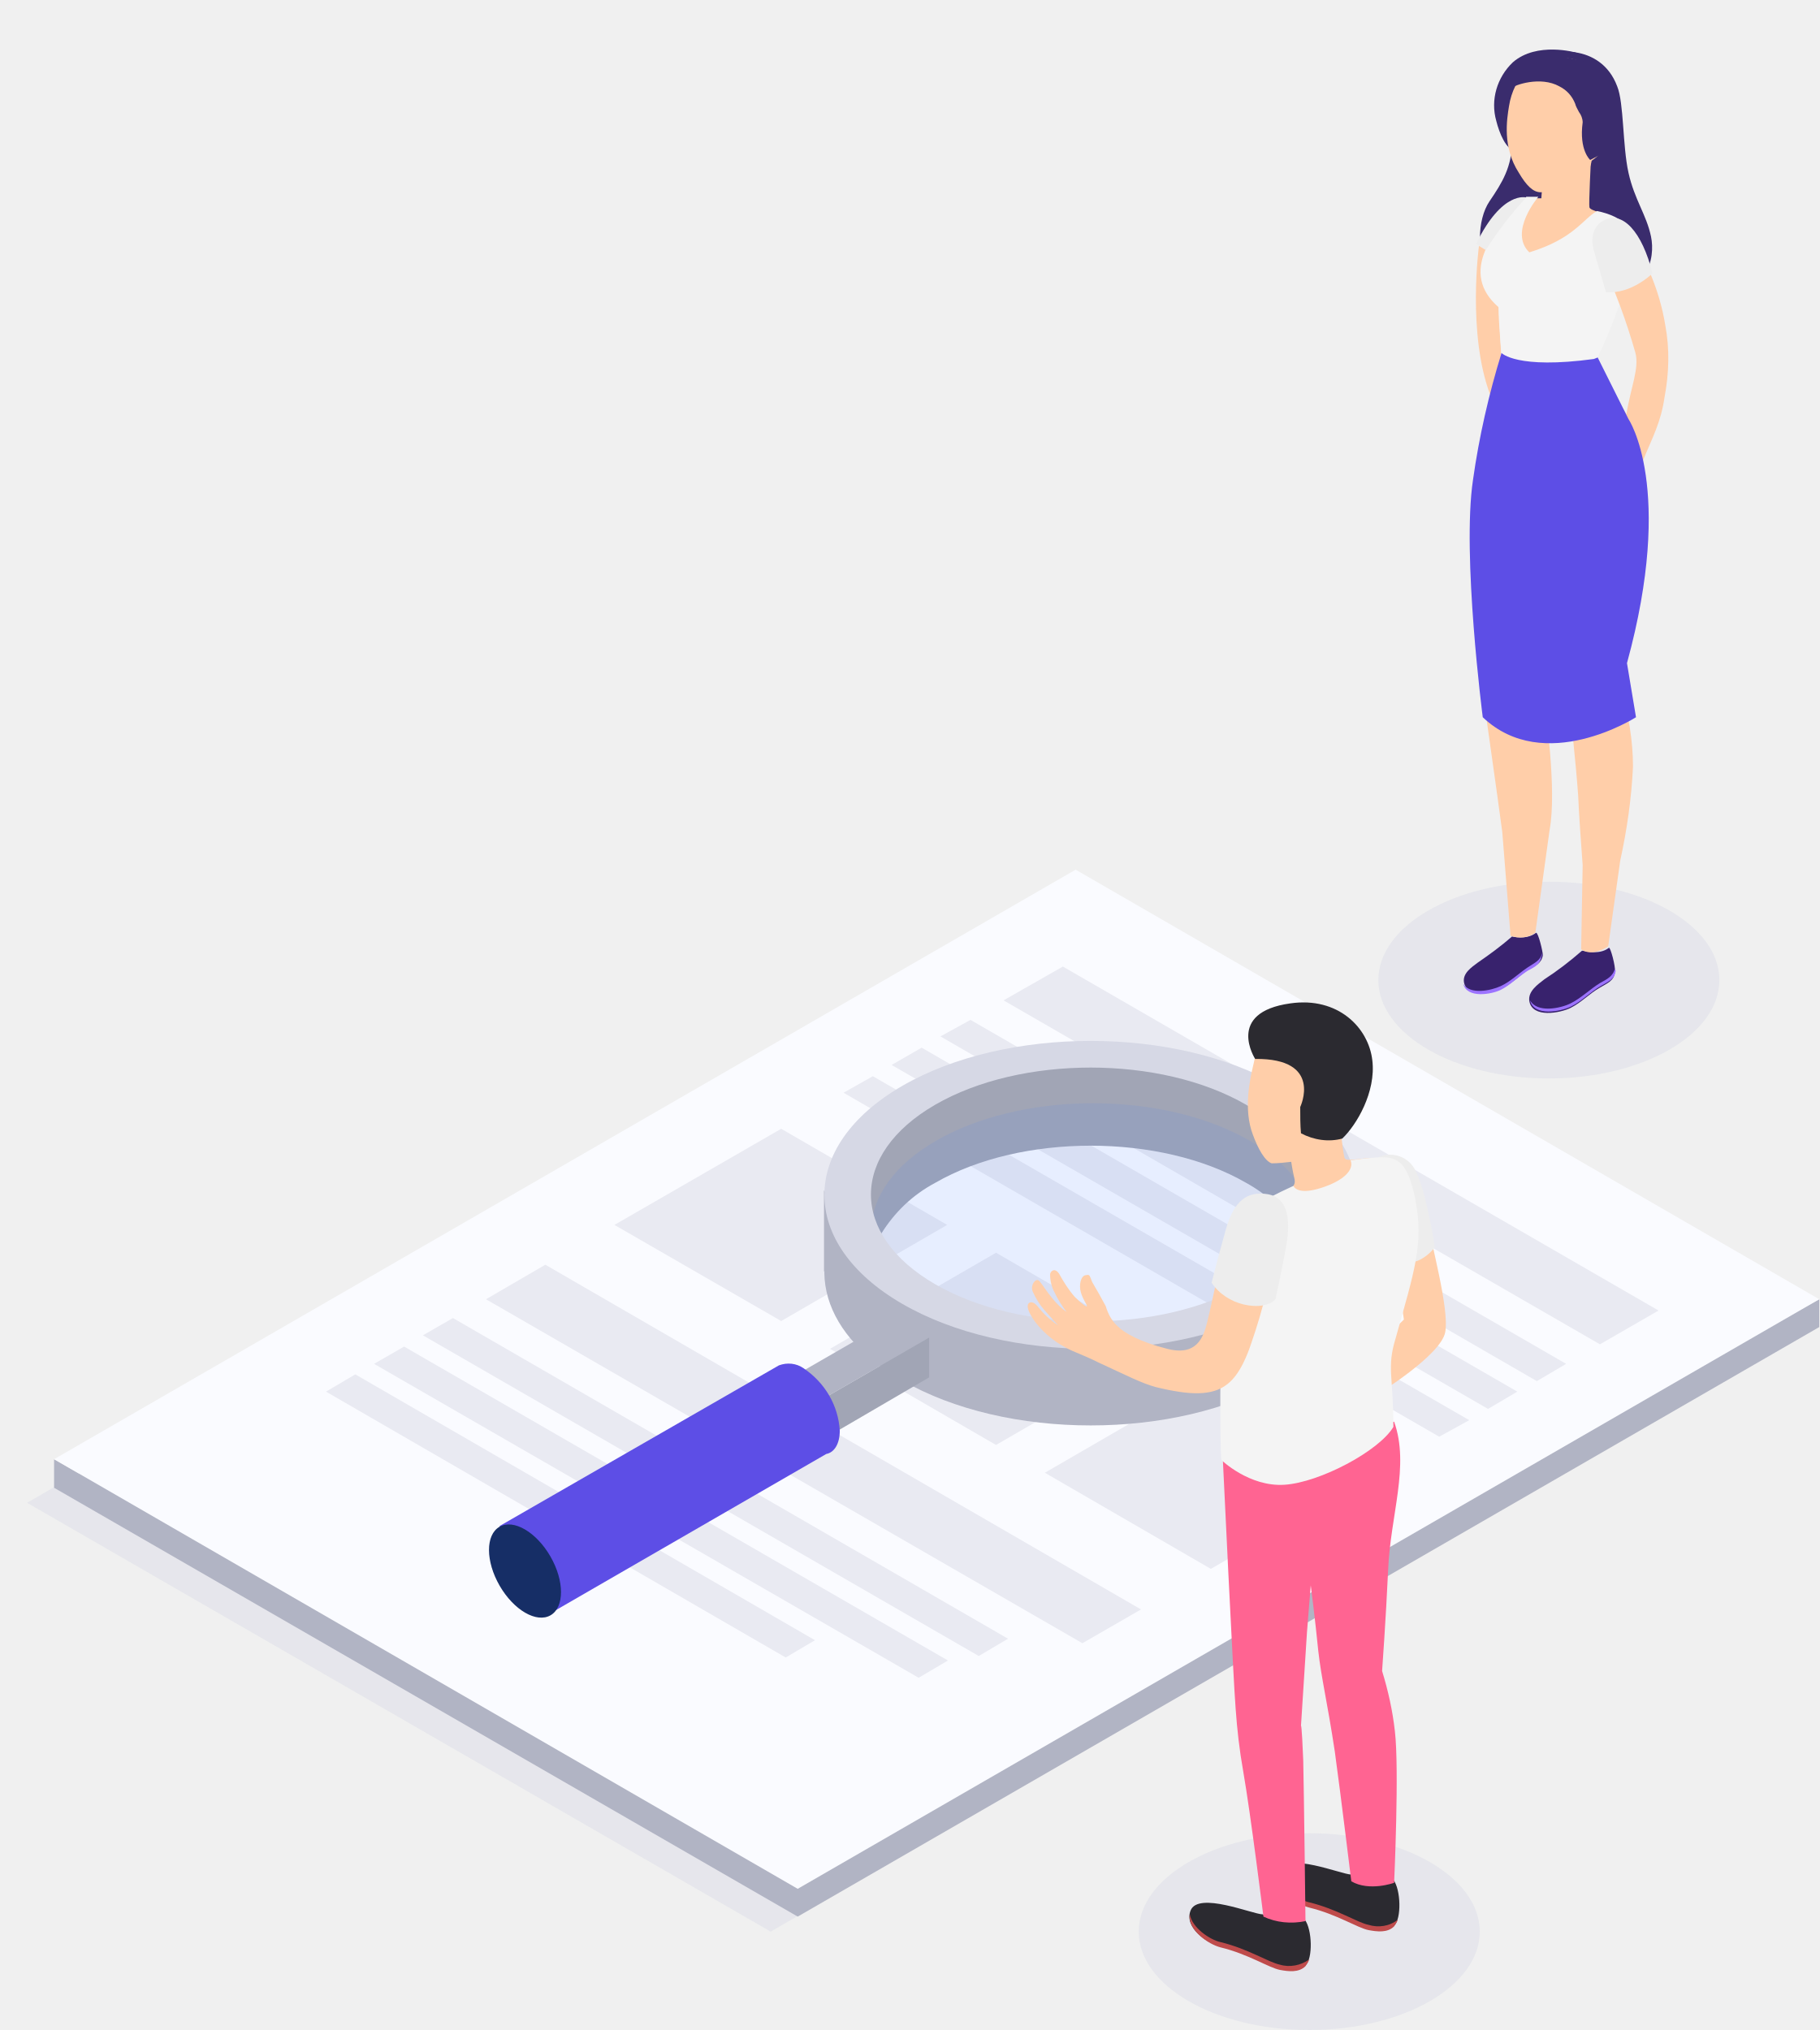
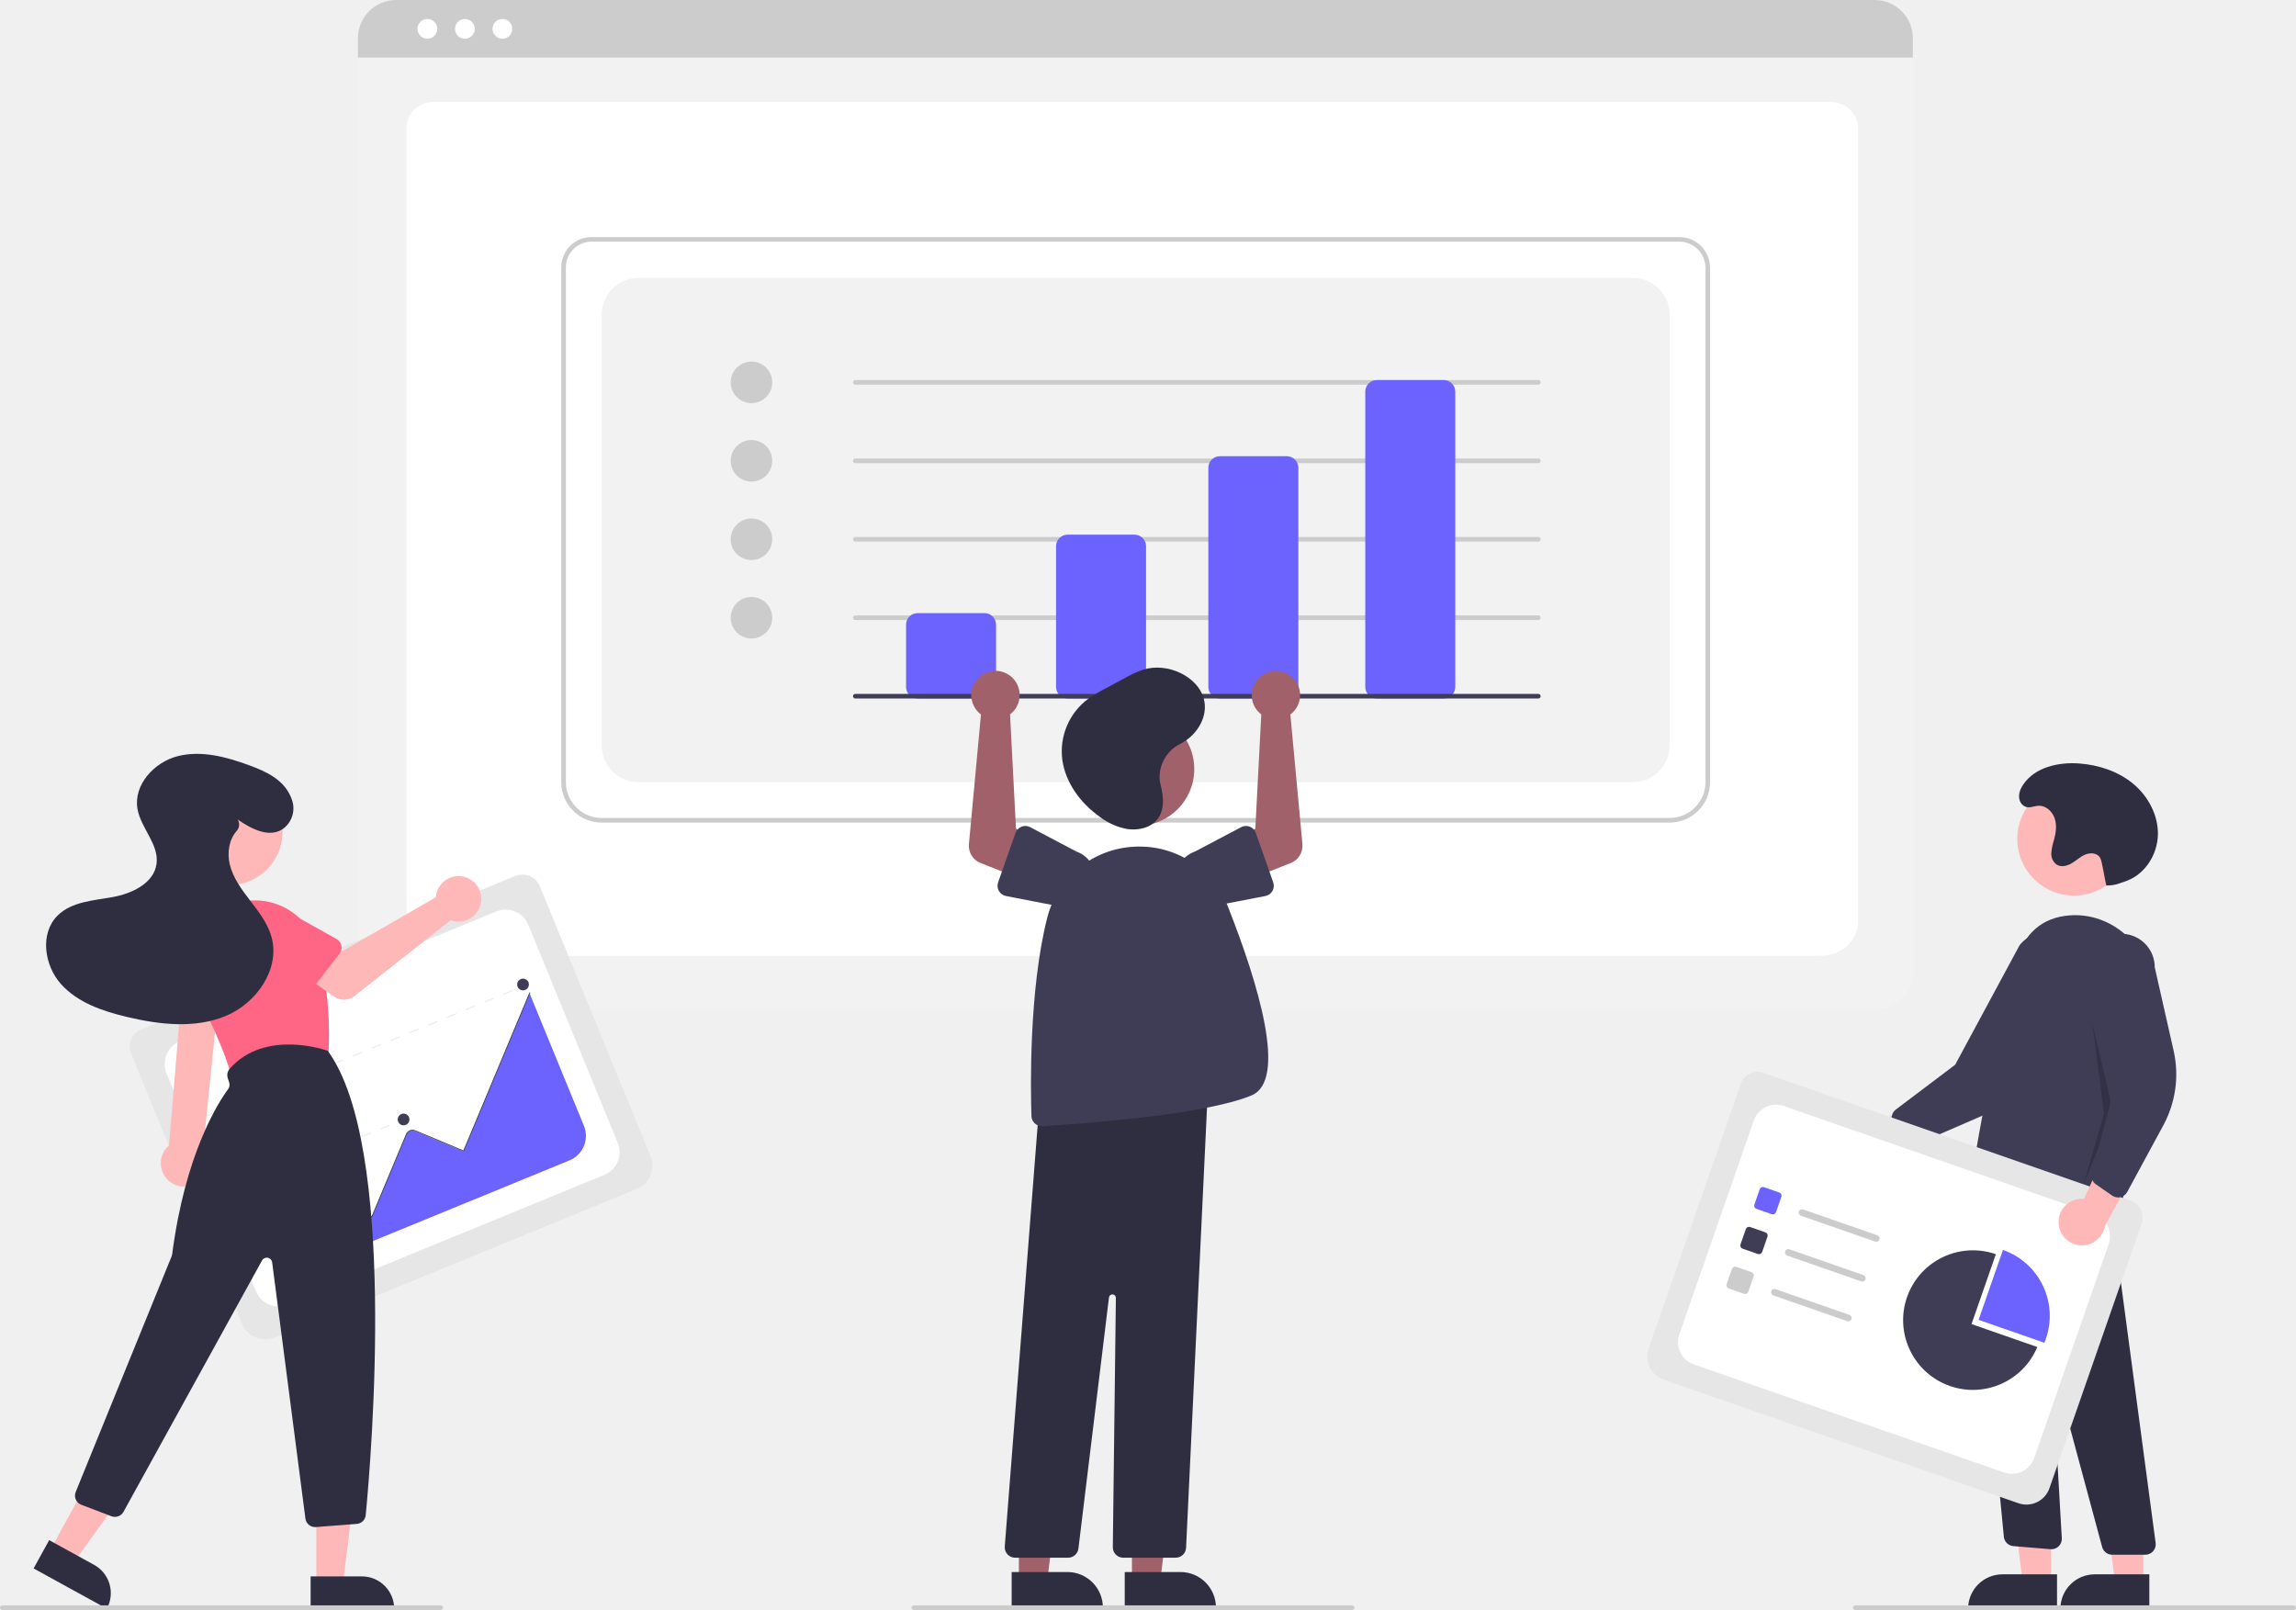
- <svg xmlns="http://www.w3.org/2000/svg" version="1.1" id="Layer_1" x="0px" y="0px" viewBox="0 0 242.2 270.3" style="enable-background:new 0 0 242.2 270.3;" xml:space="preserve">
-   <style type="text/css">
- 	.st0{opacity:0.4;fill:#D6D8E5;enable-background:new    ;}
- 	.st1{fill:#B1B4C4;}
- 	.st2{fill:#FAFBFF;}
- 	.st3{fill:#E9EAF2;}
- 	.st4{fill:#3A2C6D;}
- 	.st5{fill:#FFCEA9;}
- 	.st6{fill:#F4F4F4;}
- 	.st7{fill:#38226D;}
- 	.st8{fill:#9C73FF;}
- 	.st9{fill:#5D4EE6;}
- 	.st10{fill:#EDEDED;}
- 	.st11{fill:#A1A5B5;}
- 	.st12{opacity:0.1;fill:#3E7EFF;enable-background:new    ;}
- 	.st13{fill:#D6D8E5;}
- 	.st14{opacity:0.1;enable-background:new    ;}
- 	.st15{fill:#162E66;}
- 	.st16{fill:#2B2A30;}
- 	.st17{fill:#BF4B4B;}
- 	.st18{fill:#FF6492;}
- </style>
-   <g id="Слой_2">
-     <g id="Слой_1-2">
-       <polygon class="st0" points="102.6,257.2 3.6,200.1 139.6,121.6 238.6,178.7   " />
-       <polygon class="st1" points="238.9,174.8 143.2,119.6 10.5,196.2 7.2,194.3 7.2,198.1 106.2,255.2 242.2,176.7 242.2,173   " />
-       <polygon class="st2" points="106.2,251.5 7.2,194.3 143.2,115.8 242.2,173   " />
-       <polygon class="st3" points="213,179 133.6,133.2 141.5,128.7 220.8,174.5   " />
-       <polygon class="st3" points="204.6,183.9 125.2,138 129.2,135.8 208.5,181.6   " />
-       <polygon class="st3" points="198.1,187.6 118.7,141.8 122.7,139.5 202,185.3   " />
-       <polygon class="st3" points="191.6,191.3 112.3,145.5 116.2,143.3 195.6,189.1   " />
-       <polygon class="st3" points="144.1,218.8 64.7,173 72.6,168.4 151.9,214.3   " />
-       <polygon class="st3" points="130.3,220.5 56.3,177.8 60.3,175.5 134.2,218.2   " />
-       <polygon class="st3" points="122.3,223.4 49.8,181.6 53.8,179.3 126.2,221.1   " />
-       <polygon class="st3" points="104.6,220.7 43.4,185.3 47.3,183 108.5,218.4   " />
-       <polygon class="st3" points="104,175.9 81.8,163.1 104,150.3 126.1,163.1   " />
-       <polygon class="st3" points="132.6,192.4 110.5,179.6 132.6,166.8 154.7,179.6   " />
-       <polygon class="st3" points="161.2,208.9 139.1,196.1 161.2,183.3 183.3,196.1   " />
-       <g id="Girl_8">
-         <ellipse class="st0" cx="206.2" cy="130.5" rx="22.7" ry="13.1" />
-         <path id="_Контур_27" class="st4" d="M205.2,8c0.9-1.5,7.9-2.4,10.1,3.5c0.9,2.2,0.7,7.9,1.5,11.5s2.4,5.6,3,8.5     s-0.4,7.8-7.4,8.6s-12.4-1.6-14.1-3.8s-1.7-7,0-9.5s3-4.6,3-8L205.2,8z" />
-         <path class="st5" d="M196.9,32.7c0,0-1.6,11.7,1.5,19.9s2.3-2.1,2.3-2.1l-0.8-2.5c0,0-0.6-9.5-0.4-11.8s0.2-4.3,0.4-4.5     s-0.6-0.6-0.9-0.6S196.9,32.7,196.9,32.7z" />
-         <path id="_Контур_28" class="st4" d="M209.8,7c0,0-5.2-1.5-8.4,1.3c-2.1,2-3,5-2.2,7.8c0.4,1.6,1.3,3.9,2.6,4     S209.8,7,209.8,7z" />
-         <path id="_Контур_29" class="st5" d="M211.8,21.3c0,0-0.3,5.8-0.2,6.3s2.3,0.8,2.9,1.4s-3.2,6.4-5.1,7.3s-7.9-1.4-8.3-4.3     c-0.4-2.7,1.7-4.8,2.5-5.6c0.5,0,1.1,0,1.6,0l0.2-2.8C208,22.6,211.8,21.3,211.8,21.3z" />
-         <path id="_Контур_30" class="st6" d="M212.6,28.1c1.6,0.3,3.5,1.1,3.8,2c0.7,3.2,0.5,6.6-0.5,9.7c-1.4,3.8-2.4,6.1-3.2,7.8     c0,0-7.1,3-12.8-0.5c0,0-0.4-4-0.4-6.2c-5.3-4.6-0.8-10.3,3.7-14.7c0.5,0,1.1,0,1.6,0c0,0-4,4.7-1.2,7.4     C209.5,31.8,210.7,29.2,212.6,28.1z" />
-         <path id="_Контур_31" class="st5" d="M200.9,14.1L200.9,14.1c0.6-3.8,3.3-6.6,7.2-6.4c4.1,0.2,7.3,3.7,7.1,7.8     c-0.1,2.4-1.4,4.6-3.3,5.9c-0.1,0.6-0.3,1.1-0.6,1.6c-1.4,1.6-5,2.6-6.2,2.6c-1,0-1.9-0.9-2.9-2.6     C200,19.6,200.6,15.9,200.9,14.1z" />
-         <path class="st4" d="M209.2,7.8c2.7,0.5,4.9,1.3,5.7,3.9c0.5,1.8,1.2,5.3,0.5,6.8l-0.4,1.1l-3.3,1.7c0,0-1.5-1.3-1-5     c0-0.5-0.2-1-0.5-1.4c-0.2-0.4-0.4-0.7-0.5-1.1c-0.4-1-1.1-1.8-2.1-2.3c-2.5-1.4-6-0.2-6.5,0.3C202.6,8.7,205.9,7,209.2,7.8z" />
-         <path id="_Контур_32" class="st5" d="M216.5,55.3c0.6-3.8,1.8-6.3,1.2-8.4c-1.2-4.2-2.7-8.3-4.6-12.3     c-1.2-2.4-0.8-4,0.4-4.9c1.4-1,2.7-0.6,4,2c1.6,3.3,3.4,6.7,4.2,11.6c0.6,3.2,0.5,6.4-0.1,9.6c-0.5,3.4-1.6,5.3-2.9,8.5     C218.4,62.3,216,58.6,216.5,55.3z" />
-         <path class="st7" d="M214.2,126.2c-1.4,1.1-3.5,0.3-3.6,0.4c-1.6,1.4-3.3,2.7-5,3.8c-0.9,0.7-2.2,1.6-2,2.9     c0.4,2.3,4.1,1.6,5.5,0.9s2.5-1.9,3.9-2.7c1-0.6,1.9-0.9,2-2.1C215.1,128.7,214.4,126.1,214.2,126.2z" />
-         <path class="st8" d="M215,128.9c-0.2,1.1-1.1,1.5-2,2c-1.3,0.8-2.5,2-3.9,2.7s-4.5,1.3-5.4-0.4c0.5,2.2,4.1,1.5,5.5,0.8     s2.5-1.9,3.9-2.7c1-0.6,1.9-0.9,2-2.1C215,129.2,215,129.1,215,128.9z" />
-         <path class="st7" d="M204.5,124.2c-1.3,1-3.1,0.5-3.2,0.5c-1.5,1.3-3,2.4-4.6,3.5c-0.8,0.6-2,1.4-1.8,2.6     c0.4,2.1,3.8,1.5,5.1,0.8s2.3-1.7,3.5-2.5c0.9-0.5,1.7-0.8,1.9-1.9C205.4,126.7,204.8,124.2,204.5,124.2z" />
-         <path class="st8" d="M205.3,126.9c-0.2,1-1,1.3-1.9,1.9c-1.2,0.8-2.3,1.9-3.6,2.5s-4.1,1.2-5-0.3c0.5,2,3.8,1.4,5,0.8     s2.3-1.7,3.5-2.5c0.9-0.5,1.7-0.8,1.9-1.9C205.3,127.2,205.3,127.1,205.3,126.9z" />
-         <path class="st5" d="M197.1,60.4c0.6-4.7,2.4-11.6,2.4-11.6c1.6,0.8,3.4,1.2,5.3,1.3c2.7,0,5.3-0.3,7.9-0.8     c0.9,1.5,1.8,2.9,2.8,4.3c1.4,1.9,4,6,3.4,13.3c-0.4,4.7-3.1,24.8-3.1,24.8c1,3.4,1.6,6.9,1.6,10.4c-0.2,4.2-0.8,8.4-1.7,12.5     l-1.6,11.4c0,0-2.1,1.5-3.6,0.4l0.2-11.2c-0.2-2.7-0.5-6.8-0.6-9.3c-0.3-4.2-1-10.9-1.3-12.5s-0.8-4.6-1-7.8s-1.5-19.8-1.5-19.8     l-0.2,3.1c0,0-0.2,5-0.9,11.2s-1,9-1,9c0.7,1.2,1.2,2.6,1.4,4c0.1,1.3,1.7,12,0.7,17.4l-1.9,13.7c-1,0.7-2.2,0.8-3.3,0.4     l-1.1-13.8c-0.7-5.3-2.3-16.4-2.5-17.9c-0.5-2.9-0.8-5.9-0.9-8.9C196.4,78.2,196.5,65.2,197.1,60.4z" />
-         <path class="st9" d="M212.7,47.6l4.1,8.2c0,0,6.2,9.1-0.2,32.5l1.2,7.2c0,0-12.2,7.8-20.4,0c0,0-2.8-21.6-1.3-31.6     c0.8-5.7,2.1-11.4,3.8-16.9c0,0,2,2.2,12.3,0.8" />
-         <path class="st10" d="M220,36.4c0,0-2.8,2.8-6.2,2.5l-1.6-5.5c0,0-1-2.9,1.4-4.1S218.6,30.8,220,36.4z" />
-         <path class="st10" d="M203.2,26.3c0,0-3.2-1-6.7,6.2l1.3,0.8C199.4,30.8,201.2,28.4,203.2,26.3z" />
-       </g>
-       <path class="st1" d="M175.4,158.6c-1.6-1.4-3.3-2.7-5.1-3.7c-13.9-8-36.4-8-50.2,0c-2.1,1.2-4.1,2.7-5.8,4.4    c-7.6,7.8-5.7,17.9,5.8,24.5c13.8,8,36.4,8,50.2,0C182.2,177.1,183.9,166.5,175.4,158.6z M165.9,181.3c-11.4,6.6-30,6.6-41.4,0    c-8-4.6-10.4-11.3-7.2-17.1c1.7-2.9,4.2-5.2,7.2-6.8c11.4-6.6,30-6.6,41.4,0c3,1.6,5.4,3.9,7.1,6.8l0,0    C176.3,170.1,173.9,176.7,165.9,181.3z" />
-       <path class="st11" d="M173,164.3L173,164.3c-1.7-2.9-4.2-5.2-7.1-6.8c-11.4-6.6-30-6.6-41.4,0c-3,1.6-5.4,3.9-7.2,6.8l-3.1-4.9    l-0.6-0.9l4-9.5l13.9-7.7l25.9,0.5L175,152c0,0,0.3,3.3,0.4,6.6C175.4,162.7,175,166.7,173,164.3z" />
-       <polygon class="st1" points="109.7,169.3 109.7,158.5 115.1,167.6   " />
-       <polygon class="st1" points="180.7,169.3 180.7,158.5 175.9,163.9   " />
-       <ellipse class="st12" cx="145.5" cy="163.9" rx="29.5" ry="17" />
-       <path class="st1" d="M112.4,171.2c0,0,4.5,17.9,38.5,17c23.5,0,26.6-20.2,26-23.1c-4.9,6.7-12.5,11-20.8,11.6    c-14.3,1.3-24.9,1.1-30.6-1.6c-5.7-2.7-13.1-9.9-13.1-9.9L112.4,171.2z" />
-       <path class="st13" d="M120.1,173.6c-13.8-8-13.8-21,0-29s36.4-8,50.2,0s13.8,21,0,29S133.9,181.6,120.1,173.6z M165.9,147.1    c-11.4-6.6-30-6.6-41.4,0s-11.4,17.3,0,23.9s30,6.6,41.4,0S177.3,153.7,165.9,147.1z" />
-       <ellipse transform="matrix(0.866 -0.5 0.5 0.866 -95.2384 62.971)" class="st14" cx="69.9" cy="209.2" rx="3.9" ry="6.8" />
-       <polygon class="st1" points="123.7,178.1 108.8,186.7 104.2,184.1 119.1,175.5   " />
-       <polygon class="st11" points="123.7,183.4 108.8,192.1 108.8,186.7 123.7,178.1   " />
-       <path class="st9" d="M111.8,190.5c-0.2-3.4-2-6.4-4.8-8.3c-1-0.7-2.2-0.8-3.3-0.4l0,0l-37.2,21.4l6.8,11.6l36.7-21.2    C111.1,193.4,111.8,192.2,111.8,190.5z" />
-       <ellipse transform="matrix(0.866 -0.5 0.5 0.866 -95.2384 62.971)" class="st15" cx="69.9" cy="209.2" rx="3.9" ry="6.8" />
-       <g id="Men_1">
-         <ellipse class="st0" cx="174.3" cy="257.2" rx="22.7" ry="13.1" />
-         <path id="_Контур_54" class="st5" d="M190.2,163.1c0.2,2.1,2.8,11.2,2.2,14.3s-9.1,8.3-9.1,8.3l-1.2-5.3l4.8-4.7l-1.3-8.8     L190.2,163.1z" />
-         <path id="_Контур_55" class="st10" d="M183.5,154.1c1.7-0.8,3.8-0.2,4.8,1.5c1.3,2.1,2.6,9.3,2.7,10.5c0,0-1.8,2.5-4.4,2     L183.5,154.1z" />
-         <path class="st16" d="M173.7,255.6c-1.9,0.5-3.9,0.3-5.6-0.7c-1.3,0-8.6-3.1-9.6-0.5c-0.9,2.3,2.3,4.4,4,4.8     c3.7,0.9,6.4,2.7,7.9,3c1.1,0.2,2.5,0.4,3.4-0.5C174.8,260.8,174.7,256.9,173.7,255.6z" />
-         <path class="st17" d="M170.4,261.6c-1.5-0.3-4.2-2.1-7.9-3c-1.4-0.3-3.8-1.9-4.1-3.7c-0.3,2.1,2.5,4,4.1,4.4     c3.7,0.9,6.4,2.7,7.9,3c1.1,0.2,2.5,0.4,3.4-0.5c0.2-0.3,0.4-0.6,0.5-0.9C173.2,261.7,171.7,262,170.4,261.6z" />
-         <path class="st16" d="M185.5,250.3c-1.9,0.5-3.9,0.3-5.6-0.7c-1.3,0-8.6-3.1-9.6-0.5c-0.9,2.3,2.3,4.4,4,4.8     c3.7,0.9,6.4,2.7,7.9,3c1.1,0.2,2.5,0.4,3.4-0.5C186.6,255.5,186.5,251.6,185.5,250.3z" />
-         <path class="st17" d="M182.2,256.3c-1.5-0.3-4.2-2.1-7.9-3c-1.4-0.3-3.8-1.9-4.1-3.7c-0.3,2.1,2.5,4,4.1,4.4     c3.7,0.9,6.4,2.7,7.9,3c1.1,0.2,2.5,0.4,3.4-0.5c0.2-0.3,0.4-0.6,0.5-0.9C185,256.5,183.5,256.7,182.2,256.3z" />
-         <path id="_Контур_56" class="st18" d="M185.7,230.5c-0.3-2.7-0.9-5.4-1.7-8c0,0,0.5-6.9,0.8-13.4     c0.3-7.4,2.9-13.9,0.8-19.8l-22.8,5.1c0,0,1.4,29.5,1.7,33.1c0.2,2.8,0.5,5.5,1,8.3c1,5.7,2.7,19.4,2.7,19.4     c1.7,0.8,3.7,1,5.6,0.6c0,0-0.2-17.2-0.3-21.4c-0.2-5-0.3-4.6-0.3-4.6l0.8-12.5l0.5-6.2c0,0,0.6,4.6,1,8.7     c0.4,3.6,1.2,6.8,2.2,13.4c0.8,5.8,2.2,17.3,2.2,17.3c2.4,1.4,5.7,0.2,5.7,0.2S186.3,235.5,185.7,230.5z" />
-         <path id="_Контур_57" class="st5" d="M182.3,154.2c-1.7,0.1-3,0.5-3.3,0c-0.2-0.9-0.3-1.8-0.4-2.7c0.2-0.5,0.4-1,0.4-1     c2.2-1.3,2.9-3.7,3.2-6.5c0.5-4.7-2-8.8-6.8-9.3c-4.4-0.5-7.7,2.6-8.5,6.9c-0.5,2.1-1.4,6.1-0.1,9.5c0.7,1.9,1.6,3.5,2.5,3.8     c0.9,0,1.7-0.1,2.6-0.2l0,0c0,0,0.2,1.3,0.4,2.1s0.1,1.3-1.6,2.3s2.5,3.1,5.3,2.9s5.8-1.9,6.7-3.6     C183.6,156.5,183.5,154.2,182.3,154.2z" />
-         <path id="_Контур_58" class="st6" d="M179.8,154.5c0.5,1.2-0.8,2.7-4,3.7s-3.6-0.3-3.6-0.3c-2.2,1-4.3,2.1-6.4,3.3     c-2,1.4-2.8,5.3-3.1,12c-0.3,7.7-0.3,19.2-0.1,21.2c0,0,3.7,3.6,8.4,3.3s12.6-4.5,14.5-7.7c0-6.8-0.9-7.9,0.3-11.8     c2.5-9,3.8-12.6,2.6-18.6c-1-4.9-2.4-5.5-4.4-5.5C182.7,154.1,181.2,154.3,179.8,154.5z" />
-         <path id="_Контур_59" class="st5" d="M155.4,179.6c3.9,1,4.8-1.5,5.3-3.5c1.2-4.9,1.9-9.3,2.8-12c1.1-3.3,2.2-3.8,3.8-4.4     c1.9-0.8,3.5,0.8,2.8,5c-0.8,4.8-1.9,9.5-3.5,14.1c-0.5,1.5-1.5,4.2-3.2,5.5c-2,1.6-5,1.5-9.5,0.4c-1.9-0.5-4-1.6-7.7-3.3     c-1-0.5-1.7-0.8-3.6-1.6c-1.9-0.9-3.5-2.1-4.8-3.8c-1-1.4-1.1-2.1-0.9-2.4s0.7-0.3,1.2,0.3c0.8,1,1.7,1.9,2.8,2.6     c0,0-1.2-1.3-1.9-2.1c-0.6-0.7-1.1-1.5-1.5-2.4c-0.4-0.8,0.4-2,0.9-1.4s0.8,1.2,1.8,2.4c0.5,0.6,1.1,1.2,1.8,1.7     c-0.6-0.8-1.2-1.7-1.6-2.6c-0.4-0.7-0.6-1.6-0.6-2.4c0-0.4,0.6-1,1.2-0.1c0.6,1.1,1.3,2.2,2.1,3.1c0.9,0.9,1.6,1.4,1.6,1.2     s-0.5-0.8-0.8-1.8s0-2.2,0.6-2.3s0.5-0.1,0.9,0.9c0.6,1,1.2,2.1,1.8,3.2c0.3,1,0.8,2,1.6,2.7     C149.7,177.5,151.8,178.7,155.4,179.6z" />
-         <path id="_Контур_60" class="st10" d="M168.7,159c-2.6-0.4-4.4,0.8-5.5,4.7s-1.9,7.1-1.9,7.1c1,1.5,2.6,2.5,4.3,2.9     c3.1,0.7,4.2-0.7,4.2-0.7s0.9-4.1,1.4-6.9S171.9,159.5,168.7,159z" />
-         <path class="st16" d="M167.1,141c0,0-4-6.2,4.7-7.4c6.3-0.9,10.4,3.2,10.9,7.6c0.5,4.2-2.1,8.6-4,10.4c-1.8,0.5-3.8,0.2-5.5-0.7     c-0.1-1.1-0.1-2.3-0.1-3.5C173.1,147.4,176.2,140.9,167.1,141z" />
-       </g>
-     </g>
-   </g>
+ <svg xmlns="http://www.w3.org/2000/svg" id="bb535a4d-a035-40f6-99ac-869b240e0289" data-name="Layer 1" width="995" height="697.681" viewBox="0 0 995 697.681">
+   <path d="M915.189,538.707H274.35a16.519,16.519,0,0,1-16.5-16.5V127.054A12.102,12.102,0,0,1,269.938,114.965H919.391a12.311,12.311,0,0,1,12.297,12.297V522.207A16.519,16.519,0,0,1,915.189,538.707Z" transform="translate(-102.5 -101.1595)" fill="#f2f2f2" />
+   <path d="M891.811,515.341H294.567c-8.755,0-15.878-6.67-15.878-14.868v-344.105c0-6.08,5.278-11.027,11.766-11.027H895.728c6.595,0,11.961,5.028,11.961,11.209V500.472C907.689,508.671,900.566,515.341,891.811,515.341Z" transform="translate(-102.5 -101.1595)" fill="#fff" />
+   <path d="M931.459,126.11H257.619V117.709a16.574,16.574,0,0,1,16.56-16.55H914.899a16.574,16.574,0,0,1,16.56,16.55Z" transform="translate(-102.5 -101.1595)" fill="#ccc" />
+   <circle cx="185.214" cy="12.5" r="4.283" fill="#fff" />
+   <circle cx="201.473" cy="12.5" r="4.283" fill="#fff" />
+   <circle cx="217.731" cy="12.5" r="4.283" fill="#fff" />
+   <path d="M826.073,457.629H363.234a17.52,17.52,0,0,1-17.5-17.5V216.975a13.103,13.103,0,0,1,13.088-13.088H830.276a13.312,13.312,0,0,1,13.297,13.297V440.129A17.52,17.52,0,0,1,826.073,457.629ZM358.822,205.886a11.101,11.101,0,0,0-11.088,11.088V440.129a15.517,15.517,0,0,0,15.5,15.5H826.073a15.518,15.518,0,0,0,15.5-15.5V217.184a11.31,11.31,0,0,0-11.297-11.297Z" transform="translate(-102.5 -101.1595)" fill="#ccc" />
+   <path d="M379.234,440.129h430.839a16,16,0,0,0,16-16V237.581a16,16,0,0,0-16-16H379.234a16,16,0,0,0-16,16V424.129A16,16,0,0,0,379.234,440.129Z" transform="translate(-102.5 -101.1595)" fill="#f2f2f2" />
+   <circle cx="325.654" cy="165.695" r="9" fill="#ccc" />
+   <circle cx="325.654" cy="199.695" r="9" fill="#ccc" />
+   <circle cx="325.654" cy="233.695" r="9" fill="#ccc" />
+   <circle cx="325.654" cy="267.695" r="9" fill="#ccc" />
+   <path d="M769.154,267.855h-296a1,1,0,0,1,0-2h296a1,1,0,0,1,0,2Z" transform="translate(-102.5 -101.1595)" fill="#ccc" />
+   <path d="M769.154,301.855h-296a1,1,0,0,1,0-2h296a1,1,0,0,1,0,2Z" transform="translate(-102.5 -101.1595)" fill="#ccc" />
+   <path d="M769.154,335.855h-296a1,1,0,0,1,0-2h296a1,1,0,0,1,0,2Z" transform="translate(-102.5 -101.1595)" fill="#ccc" />
+   <path d="M769.154,369.855h-296a1,1,0,0,1,0-2h296a1,1,0,0,1,0,2Z" transform="translate(-102.5 -101.1595)" fill="#ccc" />
+   <path d="M529.154,403.855h-29a5.006,5.006,0,0,1-5-5v-27a5.006,5.006,0,0,1,5-5h29a5.006,5.006,0,0,1,5,5v27A5.006,5.006,0,0,1,529.154,403.855Z" transform="translate(-102.5 -101.1595)" fill="#6c63ff" />
+   <path d="M594.154,403.855h-29a5.006,5.006,0,0,1-5-5v-61a5.006,5.006,0,0,1,5-5h29a5.006,5.006,0,0,1,5,5v61A5.006,5.006,0,0,1,594.154,403.855Z" transform="translate(-102.5 -101.1595)" fill="#6c63ff" />
+   <path d="M660.154,403.855h-29a5.006,5.006,0,0,1-5-5v-95a5.006,5.006,0,0,1,5-5h29a5.006,5.006,0,0,1,5,5v95A5.006,5.006,0,0,1,660.154,403.855Z" transform="translate(-102.5 -101.1595)" fill="#6c63ff" />
+   <path d="M728.154,403.855h-29a5.006,5.006,0,0,1-5-5v-128a5.006,5.006,0,0,1,5-5h29a5.006,5.006,0,0,1,5,5v128A5.006,5.006,0,0,1,728.154,403.855Z" transform="translate(-102.5 -101.1595)" fill="#6c63ff" />
+   <path d="M769.154,403.855h-296a1,1,0,0,1,0-2h296a1,1,0,0,1,0,2Z" transform="translate(-102.5 -101.1595)" fill="#3f3d56" />
+   <path d="M899.201,590.402a10.056,10.056,0,0,1,15.32-1.743l31.755-16.389-1.975,18.464L914.45,603.467a10.11,10.11,0,0,1-15.248-13.065Z" transform="translate(-102.5 -101.1595)" fill="#ffb8b8" />
+   <path d="M926.524,597.289a4.506,4.506,0,0,1-1.524-2.212l-2.526-8.159a4.515,4.515,0,0,1,1.587-4.921l25.738-19.44,27.875-51.712a14.497,14.497,0,1,1,22.9,17.782L984.716,562.096a46.374,46.374,0,0,1-23.463,22.696l-30.163,13.083a4.505,4.505,0,0,1-3.669-.039A4.455,4.455,0,0,1,926.524,597.289Z" transform="translate(-102.5 -101.1595)" fill="#3f3d56" />
+   <circle cx="898.775" cy="363.541" r="24.561" fill="#ffb8b8" />
+   <polygon points="888.812 685.737 876.553 685.736 870.722 638.448 888.817 638.449 888.812 685.737" fill="#ffb8b8" />
+   <path d="M867.795,682.233h23.644a0,0,0,0,1,0,0v14.887a0,0,0,0,1,0,0H852.908a0,0,0,0,1,0,0v0A14.887,14.887,0,0,1,867.795,682.233Z" fill="#2f2e41" />
+   <polygon points="928.812 685.739 916.553 685.738 910.722 638.449 928.817 638.451 928.812 685.739" fill="#ffb8b8" />
+   <path d="M907.795,682.235h23.644a0,0,0,0,1,0,0V697.121a0,0,0,0,1,0,0H892.908a0,0,0,0,1,0,0v0A14.887,14.887,0,0,1,907.795,682.235Z" fill="#2f2e41" />
+   <path d="M1032.208,774.899l-14.367-.001a4.508,4.508,0,0,1-4.345-3.329l-20.68-76.701a.5.5,0,0,0-.982.16l4.177,72.742a4.499,4.499,0,0,1-4.867,4.742L974.998,771.166a4.512,4.512,0,0,1-4.096-3.964L956.191,614.457l5.691,3.415,53.329-9.054L1036.669,769.804a4.501,4.501,0,0,1-4.461,5.095Z" transform="translate(-102.5 -101.1595)" fill="#2f2e41" />
+   <path d="M974.027,630.579a32.939,32.939,0,0,1-16.692-4.698,4.48,4.48,0,0,1-2.136-4.589c1.876-11.486,11.684-70.408,20.608-102.529,3.635-13.083,11.671-20.129,23.887-20.943,17.868-1.172,33.75,12.807,35.404,31.2,2.917,32.448-8.933,78.55-14.164,96.866a4.496,4.496,0,0,1-7.088,2.306l-10.661-8.293a3.533,3.533,0,0,0-4.516.188C989.682,628.101,981.146,630.579,974.027,630.579Z" transform="translate(-102.5 -101.1595)" fill="#3f3d56" />
+   <polygon points="906.787 443.738 915.786 481.739 902.784 513.738 911.786 482.739 906.787 443.738" opacity="0.2" />
+   <path d="M1015.29,484.898a16.538,16.538,0,0,0,6.388-1.155c.894-.345,1.822-.628,2.715-.972,7.882-3.045,13.074-11.438,13.261-19.886s-4.188-16.647-10.684-22.05-14.909-8.178-23.335-8.82c-9.075-.691-19.294,1.61-24.366,9.167-1.35,2.012-2.294,4.452-1.494,6.882a4.404,4.404,0,0,0,1.241,1.906c2.265,2.015,4.522.5,6.831.366,3.173-.184,6.023,2.385,7.048,5.394s.573,6.322-.254,9.391a23.459,23.459,0,0,0-1.183,5.71,5.741,5.741,0,0,0,2.378,5.055c1.983,1.199,4.587.505,6.571-.691s3.699-2.86,5.842-3.741,5.022-.685,6.27,1.268a6.935,6.935,0,0,1,.793,2.289c1.118,5.095.861,4.795,1.979,9.89Z" transform="translate(-102.5 -101.1595)" fill="#2f2e41" />
+   <path d="M977.221,752.591,823.425,699.03a10.556,10.556,0,0,1-6.49-13.426l39.966-114.758a7.734,7.734,0,0,1,9.836-4.755L1025.732,621.463a7.867,7.867,0,0,1,4.837,10.006L990.647,746.101A10.556,10.556,0,0,1,977.221,752.591Z" transform="translate(-102.5 -101.1595)" fill="#e6e6e6" />
+   <path d="M836.549,692.435l134.484,46.835a10.225,10.225,0,0,0,13.019-6.293l32.272-92.667a10.225,10.225,0,0,0-6.293-13.019l-134.484-46.835a10.225,10.225,0,0,0-13.019,6.293l-32.272,92.667A10.225,10.225,0,0,0,836.549,692.435Z" transform="translate(-102.5 -101.1595)" fill="#fff" />
+   <path d="M870.32,627.329l-6.66-2.32a1.444,1.444,0,0,1-.888-1.837l2.32-6.66a1.444,1.444,0,0,1,1.837-.888l6.66,2.32a1.444,1.444,0,0,1,.888,1.837l-2.32,6.66A1.444,1.444,0,0,1,870.32,627.329Z" transform="translate(-102.5 -101.1595)" fill="#6c63ff" />
+   <path d="M864.31,644.585l-6.66-2.32a1.444,1.444,0,0,1-.888-1.837l2.32-6.66a1.444,1.444,0,0,1,1.837-.888l6.66,2.32a1.444,1.444,0,0,1,.888,1.837l-2.32,6.66A1.444,1.444,0,0,1,864.31,644.585Z" transform="translate(-102.5 -101.1595)" fill="#3f3d56" />
+   <path d="M858.301,661.841l-6.66-2.32a1.444,1.444,0,0,1-.888-1.837l2.32-6.66a1.444,1.444,0,0,1,1.837-.888l6.66,2.32a1.444,1.444,0,0,1,.888,1.837l-2.32,6.66A1.444,1.444,0,0,1,858.301,661.841Z" transform="translate(-102.5 -101.1595)" fill="#ccc" />
+   <path d="M915.074,639.181l-32.09-11.176a1.443,1.443,0,1,1,.949-2.725l32.09,11.176a1.443,1.443,0,1,1-.949,2.725Z" transform="translate(-102.5 -101.1595)" fill="#ccc" />
+   <path d="M909.065,656.437l-32.09-11.176a1.443,1.443,0,0,1,.949-2.725l32.09,11.176a1.443,1.443,0,1,1-.949,2.725Z" transform="translate(-102.5 -101.1595)" fill="#ccc" />
+   <path d="M903.055,673.693l-32.09-11.176a1.443,1.443,0,0,1,.949-2.725l32.09,11.176a1.443,1.443,0,0,1-.949,2.725Z" transform="translate(-102.5 -101.1595)" fill="#ccc" />
+   <path d="M988.454,683.043c.234-.561.454-1.131.656-1.712a30.239,30.239,0,0,0-18.611-38.501L959.951,673.116Z" transform="translate(-102.5 -101.1595)" fill="#6c63ff" />
+   <path d="M956.884,674.959l10.548-30.287a30.239,30.239,0,1,0,17.955,40.213Z" transform="translate(-102.5 -101.1595)" fill="#3f3d56" />
+   <path d="M994.645,631.512a10.056,10.056,0,0,1,10.979-10.826l14.873-32.493,9.841,15.748-15.633,28.441a10.11,10.11,0,0,1-20.061-.87Z" transform="translate(-102.5 -101.1595)" fill="#ffb8b8" />
+   <path d="M1020.394,620.069a4.506,4.506,0,0,1-2.564-.8l-7.023-4.862a4.515,4.515,0,0,1-1.788-4.852l8.255-31.18-9.979-57.893a14.497,14.497,0,1,1,28.993-.14l8.177,36.123a46.373,46.373,0,0,1-4.456,32.339L1024.349,617.713a4.505,4.505,0,0,1-2.911,2.233A4.455,4.455,0,0,1,1020.394,620.069Z" transform="translate(-102.5 -101.1595)" fill="#3f3d56" />
+   <path d="M1096.5,798.841h-190a1,1,0,0,1,0-2h190a1,1,0,0,1,0,2Z" transform="translate(-102.5 -101.1595)" fill="#ccc" />
+   <polygon points="490.541 685.239 502.801 685.238 508.633 637.951 490.539 637.951 490.541 685.239" fill="#a0616a" />
+   <path d="M589.914,782.396l24.144-.001h.001a15.386,15.386,0,0,1,15.386,15.386v.5l-39.531.001Z" transform="translate(-102.5 -101.1595)" fill="#2f2e41" />
+   <polygon points="441.541 685.239 453.801 685.238 459.633 637.951 441.539 637.951 441.541 685.239" fill="#a0616a" />
+   <path d="M540.914,782.396l24.144-.001h.001a15.386,15.386,0,0,1,15.386,15.386v.5l-39.531.001Z" transform="translate(-102.5 -101.1595)" fill="#2f2e41" />
+   <circle cx="492.988" cy="333.297" r="24.561" fill="#a0616a" />
+   <path d="M612.005,776.192H589.254a4.5,4.5,0,0,1-4.5-4.555l1.322-108.031a1.5,1.5,0,0,0-2.989-.2L569.847,772.236a4.504,4.504,0,0,1-4.467,3.956H542.41a4.5,4.5,0,0,1-4.486-4.851l15.167-194.075.412-.045,72.629-7.844-9.633,202.528A4.495,4.495,0,0,1,612.005,776.192Z" transform="translate(-102.5 -101.1595)" fill="#2f2e41" />
+   <path d="M553.976,589.181a4.496,4.496,0,0,1-4.484-4.358c-.396-12.271-1.076-54.732,6.822-85.905a40.924,40.924,0,0,1,37.793-30.839h0a41.179,41.179,0,0,1,40.559,26.023c13.275,33.703,25.818,75.246,10.181,81.762-20.495,8.539-74.523,12.346-90.594,13.309Q554.113,589.181,553.976,589.181Z" transform="translate(-102.5 -101.1595)" fill="#3f3d56" />
+   <path d="M647.847,409.632a10.525,10.525,0,0,0,1.246,1.093l-2.578,49.526-10.724,5.491L641.961,483.01l19.93-7.875a8,8,0,0,0,5.026-8.181l-5.221-56.179a10.497,10.497,0,1,0-13.849-1.143Z" transform="translate(-102.5 -101.1595)" fill="#a0616a" />
+   <path d="M646.718,462.095l7.544,21.439a4.5,4.5,0,0,1-3.389,5.912l-22.245,4.308a12.497,12.497,0,0,1-8.228-23.602l19.974-10.543a4.5,4.5,0,0,1,6.344,2.486Z" transform="translate(-102.5 -101.1595)" fill="#3f3d56" />
+   <path d="M541.46,409.632a10.527,10.527,0,0,1-1.246,1.093l2.578,49.526,10.724,5.491L547.346,483.01l-19.93-7.875a8,8,0,0,1-5.026-8.181l5.221-56.179a10.497,10.497,0,1,1,13.849-1.143Z" transform="translate(-102.5 -101.1595)" fill="#a0616a" />
+   <path d="M545.192,459.399a4.495,4.495,0,0,1,3.741.21l19.974,10.543a12.497,12.497,0,0,1-8.228,23.602l-22.245-4.308a4.5,4.5,0,0,1-3.389-5.912l7.544-21.439A4.495,4.495,0,0,1,545.192,459.399Z" transform="translate(-102.5 -101.1595)" fill="#3f3d56" />
+   <path d="M605.027,438.643a16.143,16.143,0,0,1,9.041-15.168c7.466-3.854,12.156-12.075,10.101-19.582-2.631-9.609-15.709-15.841-26.305-12.535a48.566,48.566,0,0,0-8.261,3.839l-6.923,3.711a71.73,71.73,0,0,0-8.534,5.038,28.315,28.315,0,0,0-11.27,26.53c1.363,9.769,7.761,18.727,16.518,24.861a27.937,27.937,0,0,0,11.319,5.031c4.198.692,8.87-.094,11.939-2.705,4.796-4.079,4.301-10.911,2.75-16.616A12.09,12.09,0,0,1,605.027,438.643Z" transform="translate(-102.5 -101.1595)" fill="#2f2e41" />
+   <path d="M688.5,798.841h-190a1,1,0,0,1,0-2h190a1,1,0,0,1,0,2Z" transform="translate(-102.5 -101.1595)" fill="#ccc" />
+   <path d="M378.41,616.413,221.633,680.73a10.984,10.984,0,0,1-14.315-5.986l-47.992-116.983a8.047,8.047,0,0,1,4.386-10.488l162.077-66.492a8.186,8.186,0,0,1,10.669,4.462L384.396,602.098A10.984,10.984,0,0,1,378.41,616.413Z" transform="translate(-102.5 -101.1595)" fill="#e6e6e6" />
+   <path d="M227.311,666.541l137.091-56.241a10.639,10.639,0,0,0,5.805-13.881L331.454,501.956a10.639,10.639,0,0,0-13.881-5.805L180.482,552.392a10.639,10.639,0,0,0-5.805,13.881l38.753,94.463A10.639,10.639,0,0,0,227.311,666.541Z" transform="translate(-102.5 -101.1595)" fill="#fff" />
+   <rect x="328.668" y="528.117" width="2.179" height="0.363" transform="translate(-278.3402 63.53163) rotate(-22.30577)" fill="#e6e6e6" />
+   <path d="M324.747,530.551l-4.072,1.67-.138-.336,4.072-1.67Zm-8.144,3.341-4.072,1.67-.138-.336,4.072-1.67Zm-8.144,3.341-4.072,1.67-.138-.336,4.072-1.67Zm-8.144,3.341-4.072,1.67-.138-.336,4.072-1.67Zm-8.144,3.341-4.072,1.67-.138-.336,4.072-1.67Zm-8.144,3.341-4.072,1.67-.138-.336,4.072-1.67Zm-8.144,3.341-4.072,1.67-.138-.336,4.072-1.67Zm-8.144,3.341-4.072,1.67-.138-.336,4.072-1.67Zm-8.144,3.341-4.072,1.67-.138-.336,4.072-1.67Zm-8.144,3.341-4.072,1.67-.138-.336,4.072-1.67ZM243.312,563.959l-4.072,1.67-.138-.336,4.072-1.67Zm-8.144,3.341-4.072,1.67-.138-.336,4.072-1.67Zm-8.144,3.341-4.072,1.67-.138-.336,4.072-1.67Zm-8.144,3.341-4.072,1.67-.138-.336,4.072-1.67Zm-8.144,3.341-4.072,1.67-.138-.336,4.072-1.67Zm-8.144,3.341-4.072,1.67-.138-.336,4.072-1.67Z" transform="translate(-102.5 -101.1595)" fill="#e6e6e6" />
+   <rect x="192.285" y="584.068" width="2.179" height="0.363" transform="translate(-309.7817 15.95413) rotate(-22.30577)" fill="#e6e6e6" />
+   <rect x="275.309" y="586.506" width="2.179" height="0.363" transform="translate(-304.4946 47.64812) rotate(-22.30577)" fill="#e6e6e6" />
+   <path d="M271.448,588.915l-4.011,1.646-.138-.336,4.011-1.646Zm-8.023,3.291-4.011,1.646-.138-.336,4.011-1.646Zm-8.023,3.291-4.011,1.646-.138-.336,4.011-1.646ZM247.38,598.789l-4.011,1.646-.138-.336,4.011-1.646ZM239.357,602.08l-4.011,1.646-.138-.336,4.011-1.646Zm-8.023,3.291-4.011,1.646-.138-.336,4.011-1.646Zm-8.023,3.291-4.011,1.646-.138-.336,4.011-1.646Zm-8.023,3.291-4.011,1.646-.138-.336,4.011-1.646Z" transform="translate(-102.5 -101.1595)" fill="#e6e6e6" />
+   <rect x="205.101" y="615.309" width="2.179" height="0.363" transform="translate(-320.68 23.15625) rotate(-22.30577)" fill="#e6e6e6" />
+   <rect x="242.07" y="617.411" width="2.179" height="0.363" transform="translate(-318.7115 37.34481) rotate(-22.30577)" fill="#e6e6e6" />
+   <path d="M238.093,619.867l-4.127,1.693-.138-.336,4.127-1.693Zm-8.254,3.386-4.127,1.693-.138-.336,4.127-1.693Zm-8.254,3.386-4.127,1.693-.138-.336,4.127-1.693Z" transform="translate(-102.5 -101.1595)" fill="#e6e6e6" />
+   <rect x="211.165" y="630.089" width="2.179" height="0.363" transform="translate(-325.8362 26.5637) rotate(-22.30577)" fill="#e6e6e6" />
+   <rect x="252.417" y="642.634" width="2.179" height="0.363" transform="translate(-327.5107 43.15973) rotate(-22.30577)" fill="#e6e6e6" />
+   <path d="M248.441,645.09l-4.127,1.693-.138-.336,4.127-1.693Zm-8.254,3.386-4.127,1.693-.138-.336,4.127-1.693Zm-8.254,3.386-4.127,1.693-.138-.336,4.127-1.693Z" transform="translate(-102.5 -101.1595)" fill="#e6e6e6" />
+   <rect x="221.513" y="655.313" width="2.179" height="0.363" transform="translate(-334.6354 32.37862) rotate(-22.30577)" fill="#e6e6e6" />
+   <path d="M233.132,651.671,349.308,604.011a11.481,11.481,0,0,0,6.257-14.962L332.092,531.832l-.227.101-28.509,68.167-21.145-8.84a2.742,2.742,0,0,0-2.436.152,2.922,2.922,0,0,0-1.212,1.433l-14.941,35.722-15.46-6.462a2.753,2.753,0,0,0-3.603,1.478C244.461,623.825,234.928,647.213,233.132,651.671Z" transform="translate(-102.5 -101.1595)" fill="#6c63ff" />
+   <path d="M232.775,652.21l-.335-.14,11.955-28.586a3.089,3.089,0,0,1,4.038-1.657l15.155,6.337,14.856-35.525a3.089,3.089,0,0,1,4.038-1.657l20.839,8.715,28.656-68.523.335.14L303.515,600.173l-21.174-8.855a2.723,2.723,0,0,0-3.563,1.462l-14.996,35.86-15.489-6.478a2.726,2.726,0,0,0-3.563,1.462Z" transform="translate(-102.5 -101.1595)" fill="#3f3d56" />
+   <circle cx="141.667" cy="516.019" r="2.542" fill="#3f3d56" />
+   <circle cx="174.906" cy="485.115" r="2.542" fill="#3f3d56" />
+   <circle cx="226.662" cy="426.636" r="2.542" fill="#3f3d56" />
+   <path d="M186.901,614.295a10.095,10.095,0,0,0,3.61-15.053l7.549-73.804h-16.313l-5.999,72.066a10.15,10.15,0,0,0,11.154,16.791Z" transform="translate(-102.5 -101.1595)" fill="#ffb8b8" />
+   <circle cx="99.38" cy="360.468" r="23.08" fill="#ffb8b8" />
+   <path d="M206.225,568.419a4.221,4.221,0,0,1-4.068-3.1c-1.849-6.718-6.66-18.077-14.299-33.763a27.967,27.967,0,0,1,15.882-38.613h0a27.955,27.955,0,0,1,35.922,17.808c5.921,18.563,5.635,38.447,5.237,46.134a4.239,4.239,0,0,1-3.321,3.914l-34.446,7.522A4.208,4.208,0,0,1,206.225,568.419Z" transform="translate(-102.5 -101.1595)" fill="#ff6584" />
+   <polygon points="137.082 686.425 148.602 686.425 154.083 641.988 137.08 641.989 137.082 686.425" fill="#ffb8b8" />
+   <path d="M237.113,784.293H273.321a0,0,0,0,1,0,0v13.989a0,0,0,0,1,0,0H251.103a13.989,13.989,0,0,1-13.989-13.989v0a0,0,0,0,1,0,0Z" transform="translate(407.9701 1481.403) rotate(179.9974)" fill="#2f2e41" />
+   <polygon points="21.882 671.495 31.978 677.045 58.19 640.747 43.291 632.555 21.882 671.495" fill="#ffb8b8" />
+   <path d="M118.196,776.437h36.207a0,0,0,0,1,0,0V790.426a0,0,0,0,1,0,0h-22.218a13.989,13.989,0,0,1-13.989-13.989v0a0,0,0,0,1,0,0Z" transform="translate(-224.194 1434.457) rotate(-151.199)" fill="#2f2e41" />
+   <path d="M239.044,762.92a4.228,4.228,0,0,1-4.189-3.684L220.446,648.211a2.349,2.349,0,0,0-4.387-.832L156.014,756.319a4.252,4.252,0,0,1-5.209,1.912L137.717,753.244a4.228,4.228,0,0,1-2.411-5.546L176.901,645.518a3.257,3.257,0,0,0,.212-.809c5.634-43.605,19.968-65.78,24.227-71.538a3.275,3.275,0,0,0,.466-2.982l-.585-1.756a4.226,4.226,0,0,1,.814-4.113c15.347-17.48,42.095-7.942,42.363-7.843l.134.05.084.115c29.993,41.133,18.903,174.732,16.376,201.096a4.217,4.217,0,0,1-3.885,3.806l-17.736,1.366C239.262,762.917,239.152,762.92,239.044,762.92Z" transform="translate(-102.5 -101.1595)" fill="#2f2e41" />
+   <path d="M291.606,488.437a9.892,9.892,0,0,0-.225,1.541l-40.367,23.288-9.812-5.649-10.46,13.694,16.398,11.688a7.518,7.518,0,0,0,9.019-.22l41.626-32.839a9.864,9.864,0,1,0-6.179-11.503Z" transform="translate(-102.5 -101.1595)" fill="#ffb8b8" />
+   <path d="M249.665,514.369l-13.047,16.909a4.229,4.229,0,0,1-6.394.35L215.455,516.291a11.744,11.744,0,0,1,14.402-18.554l18.524,10.358a4.229,4.229,0,0,1,1.283,6.273Z" transform="translate(-102.5 -101.1595)" fill="#ff6584" />
+   <path d="M199.098,543.746l-21.017-3.795a4.229,4.229,0,0,1-3.255-5.514L181.639,514.264a11.744,11.744,0,0,1,23.102,4.241l-.665,21.213a4.229,4.229,0,0,1-4.978,4.028Z" transform="translate(-102.5 -101.1595)" fill="#ff6584" />
+   <path d="M205.533,456.318c5.932,4.06,13.721,8.233,19.78,3.91a11.025,11.025,0,0,0,3.618-12.709c-2.901-8.296-10.872-11.949-18.494-14.748-9.909-3.64-20.698-6.535-30.927-3.928s-19.269,12.51-17.423,22.903c1.485,8.358,9.369,15.312,8.25,23.727-1.126,8.469-10.65,12.926-19.059,14.44s-17.817,2-23.86,8.039c-7.708,7.704-5.784,21.475,1.47,29.61s18.199,11.822,28.805,14.328c14.053,3.321,29.252,5.066,42.599-.445s23.733-20.349,19.866-34.261c-1.633-5.877-5.48-10.843-9.198-15.678s-7.483-9.891-8.901-15.824c-1.182-4.944-.307-10.683,2.971-14.391a4.169,4.169,0,0,0,.559-4.874Z" transform="translate(-102.5 -101.1595)" fill="#2f2e41" />
+   <path d="M293.5,798.841h-190a1,1,0,0,1,0-2h190a1,1,0,0,1,0,2Z" transform="translate(-102.5 -101.1595)" fill="#ccc" />
</svg>
